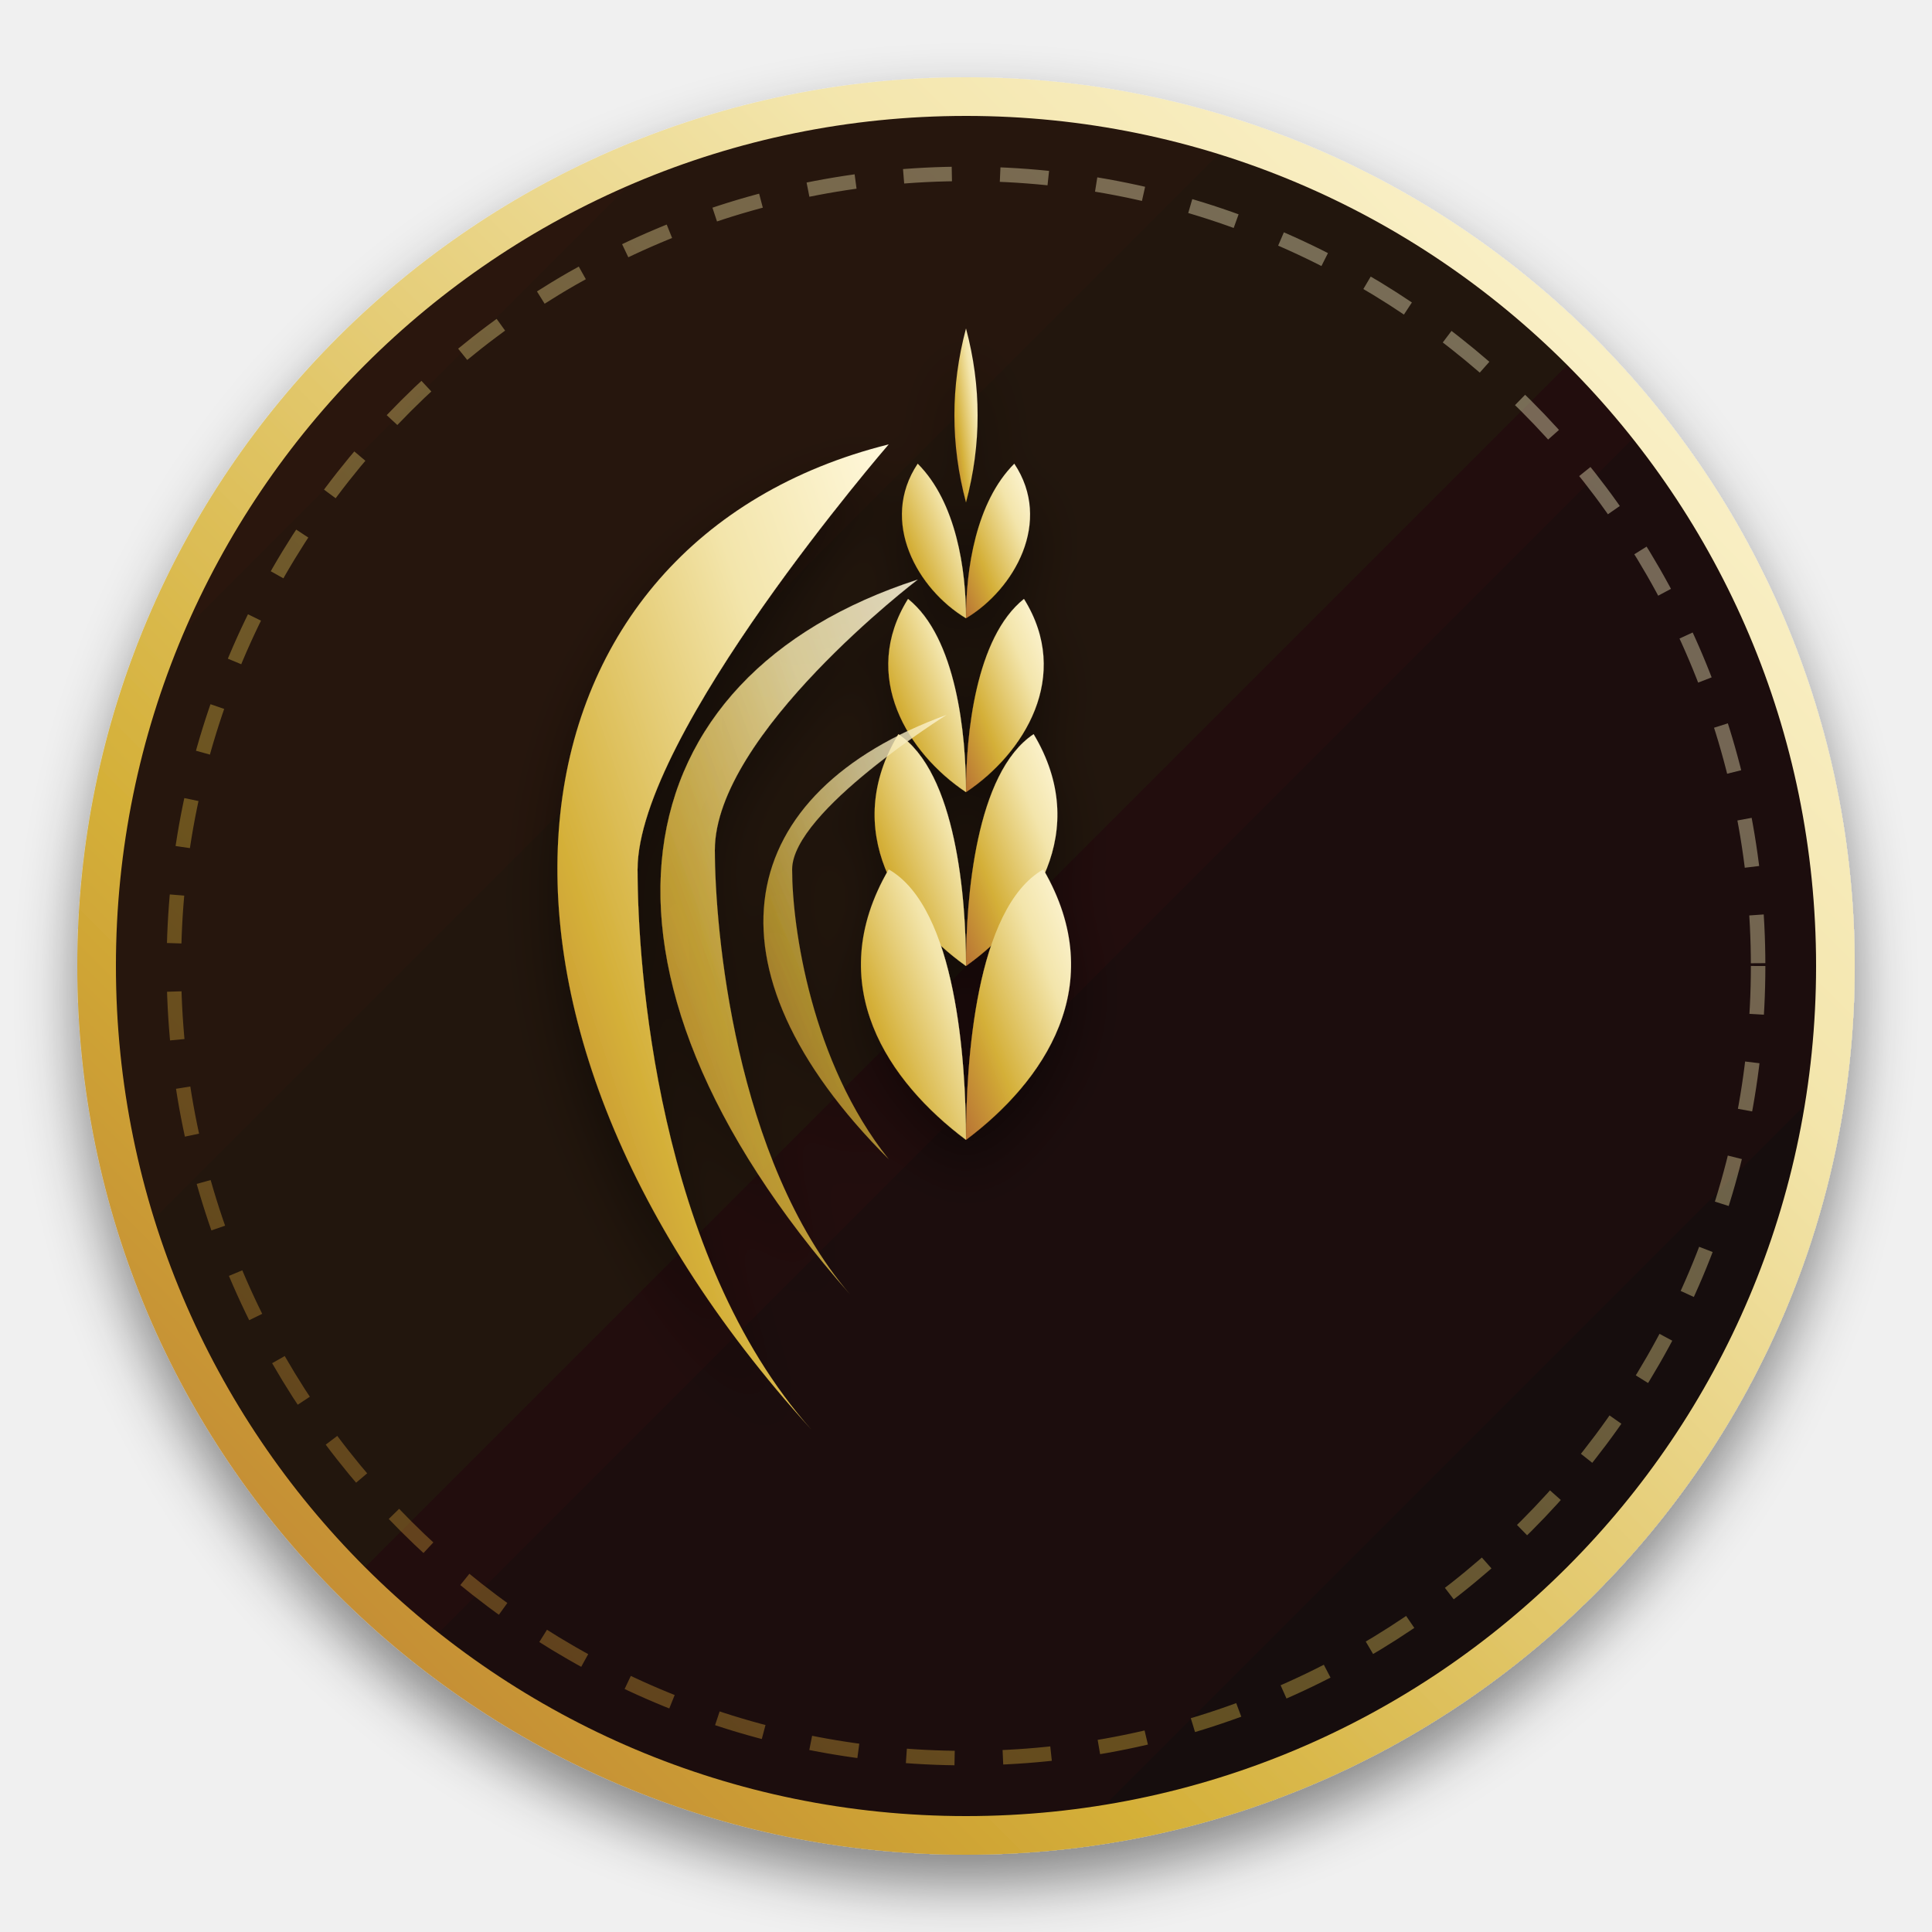
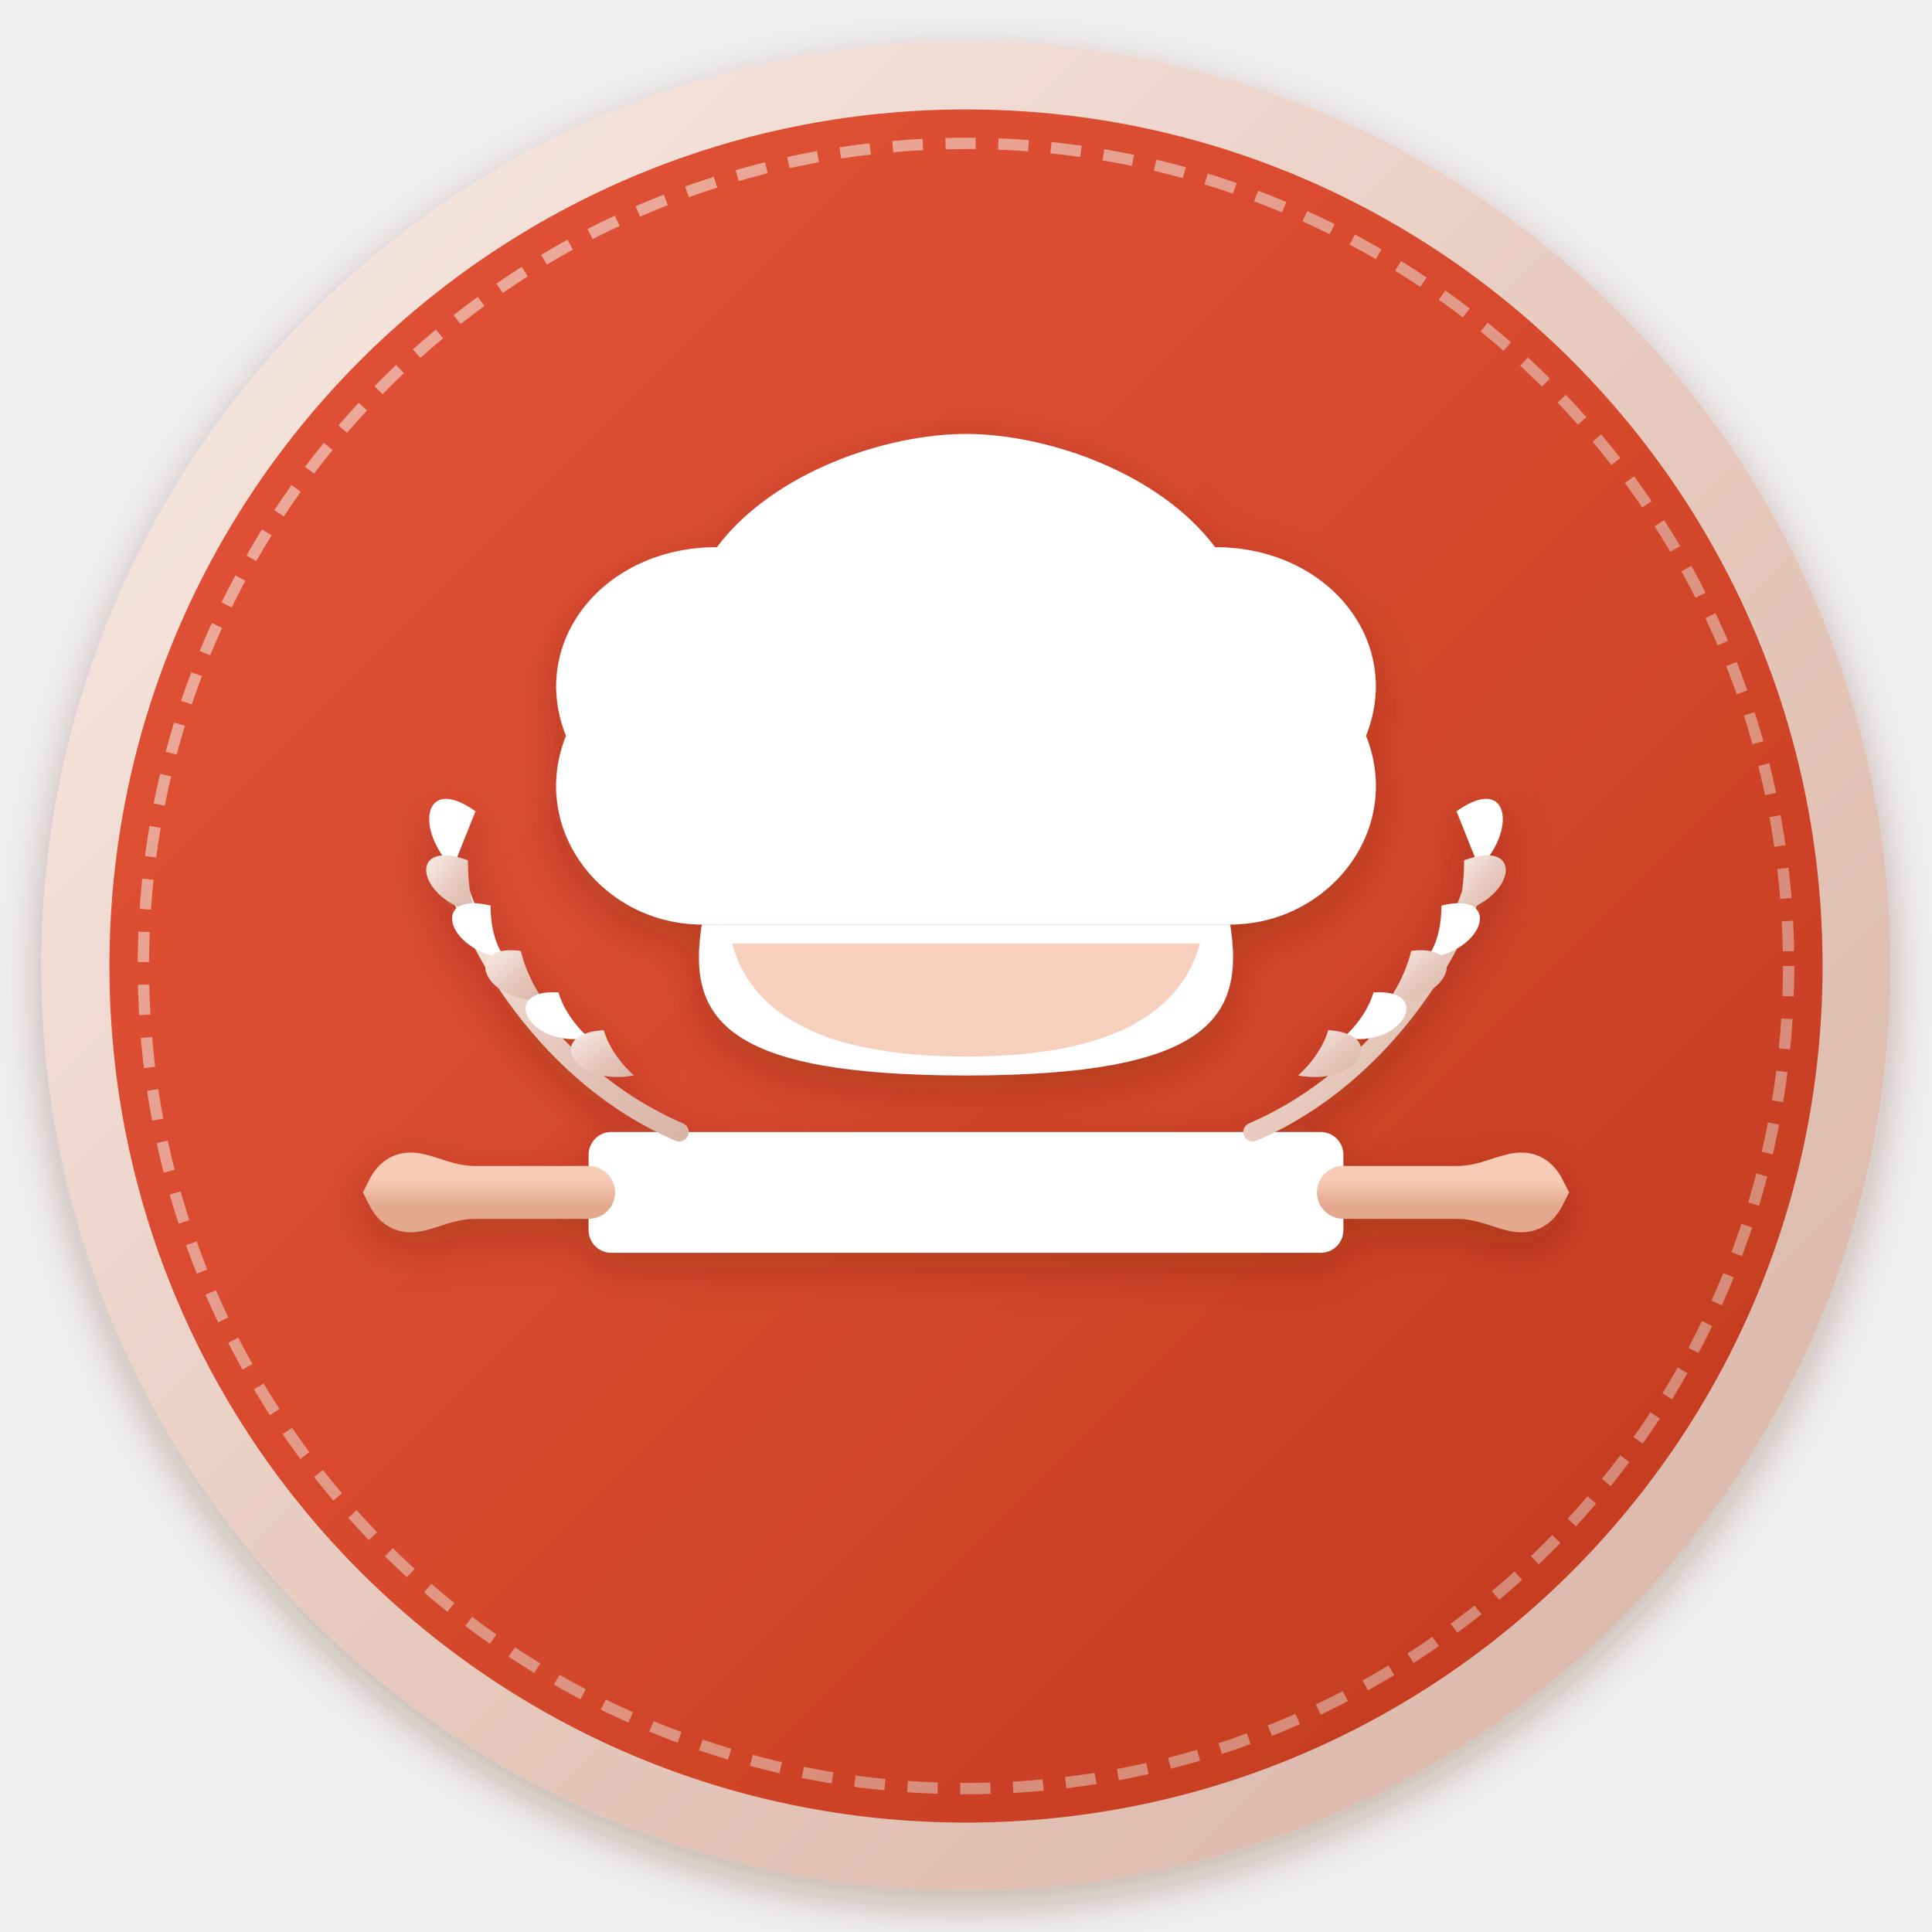
- <svg xmlns="http://www.w3.org/2000/svg" viewBox="0 0 100 100" fill="none">
+ <svg xmlns="http://www.w3.org/2000/svg" viewBox="0 0 512 512" fill="none">
  <defs>
-     <linearGradient id="logoBg" x1="0%" y1="0%" x2="100%" y2="100%">
-       <stop offset="0%" stop-color="#2D1910" />
-       <stop offset="100%" stop-color="#140A05" />
+     <linearGradient id="terracottaBg" x1="0%" y1="0%" x2="100%" y2="100%">
+       <stop offset="0%" stop-color="#E25438" />
+       <stop offset="50%" stop-color="#D7492D" />
+       <stop offset="100%" stop-color="#BE381D" />
    </linearGradient>
-     <linearGradient id="goldGrad" x1="0%" y1="100%" x2="100%" y2="0%">
-       <stop offset="0%" stop-color="#B87333" />
-       <stop offset="30%" stop-color="#D4AF37" />
-       <stop offset="70%" stop-color="#F3E5AB" />
-       <stop offset="100%" stop-color="#FFF8DC" />
+     <linearGradient id="ringGrad" x1="0%" y1="0%" x2="100%" y2="100%">
+       <stop offset="0%" stop-color="#F9EDE7" />
+       <stop offset="50%" stop-color="#E8CBBF" />
+       <stop offset="100%" stop-color="#D8B5A7" />
    </linearGradient>
-     <filter id="shadow" x="-10%" y="-10%" width="120%" height="120%">
-       <feDropShadow dx="0" dy="1.5" stdDeviation="1.5" flood-color="#000000" flood-opacity="0.45" />
+     <linearGradient id="handleGrad" x1="0%" y1="0%" x2="0%" y2="100%">
+       <stop offset="0%" stop-color="#F7CBB6" />
+       <stop offset="100%" stop-color="#E3A88E" />
+     </linearGradient>
+     <filter id="badgeShadow" x="-10%" y="-10%" width="120%" height="120%">
+       <feDropShadow dx="0" dy="4" stdDeviation="6" flood-color="#5C1609" flood-opacity="0.3" />
    </filter>
  </defs>
-   <circle cx="50" cy="50" r="45" fill="url(#logoBg)" stroke="url(#goldGrad)" stroke-width="2" filter="url(#shadow)" />
-   <circle cx="50" cy="50" r="41" stroke="url(#goldGrad)" stroke-width="0.75" stroke-dasharray="2.5 2.5" opacity="0.4" />
-   <g filter="url(#shadow)">
-     <path d="M50 72 L50 28" stroke="url(#goldGrad)" stroke-width="1.25" stroke-linecap="round" />
-     <path d="M50 26 C49.2 23, 49.2 20, 50 17 C50.8 20, 50.8 23, 50 26 Z" fill="url(#goldGrad)" />
-     <path d="M50 32 C47.5 30.5, 45.5 27, 47.5 24 C49.5 26, 50 29.5, 50 32 Z" fill="url(#goldGrad)" />
-     <path d="M50 41 C47 39, 44.5 35, 47 31 C49.5 33, 50 38, 50 41 Z" fill="url(#goldGrad)" />
-     <path d="M50 50 C46.5 47.5, 43.5 43, 46.5 38 C49.5 40, 50 46.5, 50 50 Z" fill="url(#goldGrad)" />
-     <path d="M50 59 C46 56, 42.5 51, 46 45 C49.5 47, 50 55, 50 59 Z" fill="url(#goldGrad)" />
-     <path d="M50 32 C52.5 30.5, 54.5 27, 52.5 24 C50.5 26, 50 29.5, 50 32 Z" fill="url(#goldGrad)" />
-     <path d="M50 41 C53 39, 55.5 35, 53 31 C50.5 33, 50 38, 50 41 Z" fill="url(#goldGrad)" />
-     <path d="M50 50 C53.5 47.5, 56.5 43, 53.5 38 C50.5 40, 50 46.5, 50 50 Z" fill="url(#goldGrad)" />
-     <path d="M50 59 C54 56, 57.5 51, 54 45 C50.5 47, 50 55, 50 59 Z" fill="url(#goldGrad)" />
-     <path d="M46 23 C26 28, 22 52, 42 74 C34 65, 33 50, 33 45 C33 38, 46 23, 46 23 Z" fill="url(#goldGrad)" />
-     <path d="M47.5 30 C32 35, 29 50, 44 67 C38 60, 37 48, 37 44 C37 38, 47.5 30, 47.5 30 Z" fill="url(#goldGrad)" opacity="0.85" />
-     <path d="M49 37 C38 41, 36 50, 46 60 C42 55, 41 48, 41 45 C41 42, 49 37, 49 37 Z" fill="url(#goldGrad)" opacity="0.75" />
+   <circle cx="256" cy="256" r="236" fill="url(#terracottaBg)" stroke="url(#ringGrad)" stroke-width="18" filter="url(#badgeShadow)" />
+   <circle cx="256" cy="256" r="218" stroke="url(#ringGrad)" stroke-width="3" opacity="0.6" stroke-dasharray="8 6" />
+   <g filter="url(#badgeShadow)">
+     <path d="M 186 245 C 160 245, 140 220, 150 195 C 140 170, 160 145, 190 145 C 205 125, 235 115, 256 115 C 277 115, 307 125, 322 145 C 352 145, 372 170, 362 195 C 372 220, 352 245, 326 245 Z" fill="#FFFFFF" />
+     <path d="M 186 245 L 326 245 C 330 270, 320 285, 256 285 C 192 285, 182 270, 186 245 Z" fill="#FFFFFF" />
+     <path d="M 194 250 L 318 250 C 312 272, 288 280, 256 280 C 224 280, 200 272, 194 250 Z" fill="#F7CFBD" />
+     <rect x="156" y="300" width="200" height="32" rx="6" fill="#FFFFFF" />
+     <path d="M 156 316 L 126 316 C 114 316, 108 308, 104 316 C 108 324, 114 316, 126 316 L 156 316" stroke="url(#handleGrad)" stroke-width="14" stroke-linecap="round" fill="none" />
+     <path d="M 356 316 L 386 316 C 398 316, 404 308, 408 316 C 404 324, 398 316, 386 316 L 356 316" stroke="url(#handleGrad)" stroke-width="14" stroke-linecap="round" fill="none" />
+     <path d="M 180 300 C 145 285, 125 250, 120 230" stroke="url(#ringGrad)" stroke-width="5" stroke-linecap="round" fill="none" />
+     <path d="M 120 230 C 110 220, 112 205, 126 215 C 122 225, 120 230, 120 230 Z" fill="#FFFFFF" />
+     <path d="M 126 242 C 110 238, 108 222, 124 228 C 124 238, 126 242, 126 242 Z" fill="url(#ringGrad)" />
+     <path d="M 134 254 C 118 252, 114 236, 130 240 C 130 250, 134 254, 134 254 Z" fill="#FFFFFF" />
+     <path d="M 144 265 C 128 266, 122 250, 138 252 C 140 260, 144 265, 144 265 Z" fill="url(#ringGrad)" />
+     <path d="M 156 275 C 140 278, 132 262, 148 263 C 150 270, 156 275, 156 275 Z" fill="#FFFFFF" />
+     <path d="M 168 285 C 152 288, 144 274, 160 273 C 162 280, 168 285, 168 285 Z" fill="url(#ringGrad)" />
+     <path d="M 332 300 C 367 285, 387 250, 392 230" stroke="url(#ringGrad)" stroke-width="5" stroke-linecap="round" fill="none" />
+     <path d="M 392 230 C 402 220, 400 205, 386 215 C 390 225, 392 230, 392 230 Z" fill="#FFFFFF" />
+     <path d="M 386 242 C 402 238, 404 222, 388 228 C 388 238, 386 242, 386 242 Z" fill="url(#ringGrad)" />
+     <path d="M 378 254 C 394 252, 398 236, 382 240 C 382 250, 378 254, 378 254 Z" fill="#FFFFFF" />
+     <path d="M 368 265 C 384 266, 390 250, 374 252 C 372 260, 368 265, 368 265 Z" fill="url(#ringGrad)" />
+     <path d="M 356 275 C 372 278, 380 262, 364 263 C 362 270, 356 275, 356 275 Z" fill="#FFFFFF" />
+     <path d="M 344 285 C 360 288, 368 274, 352 273 C 350 280, 344 285, 344 285 Z" fill="url(#ringGrad)" />
  </g>
</svg>
